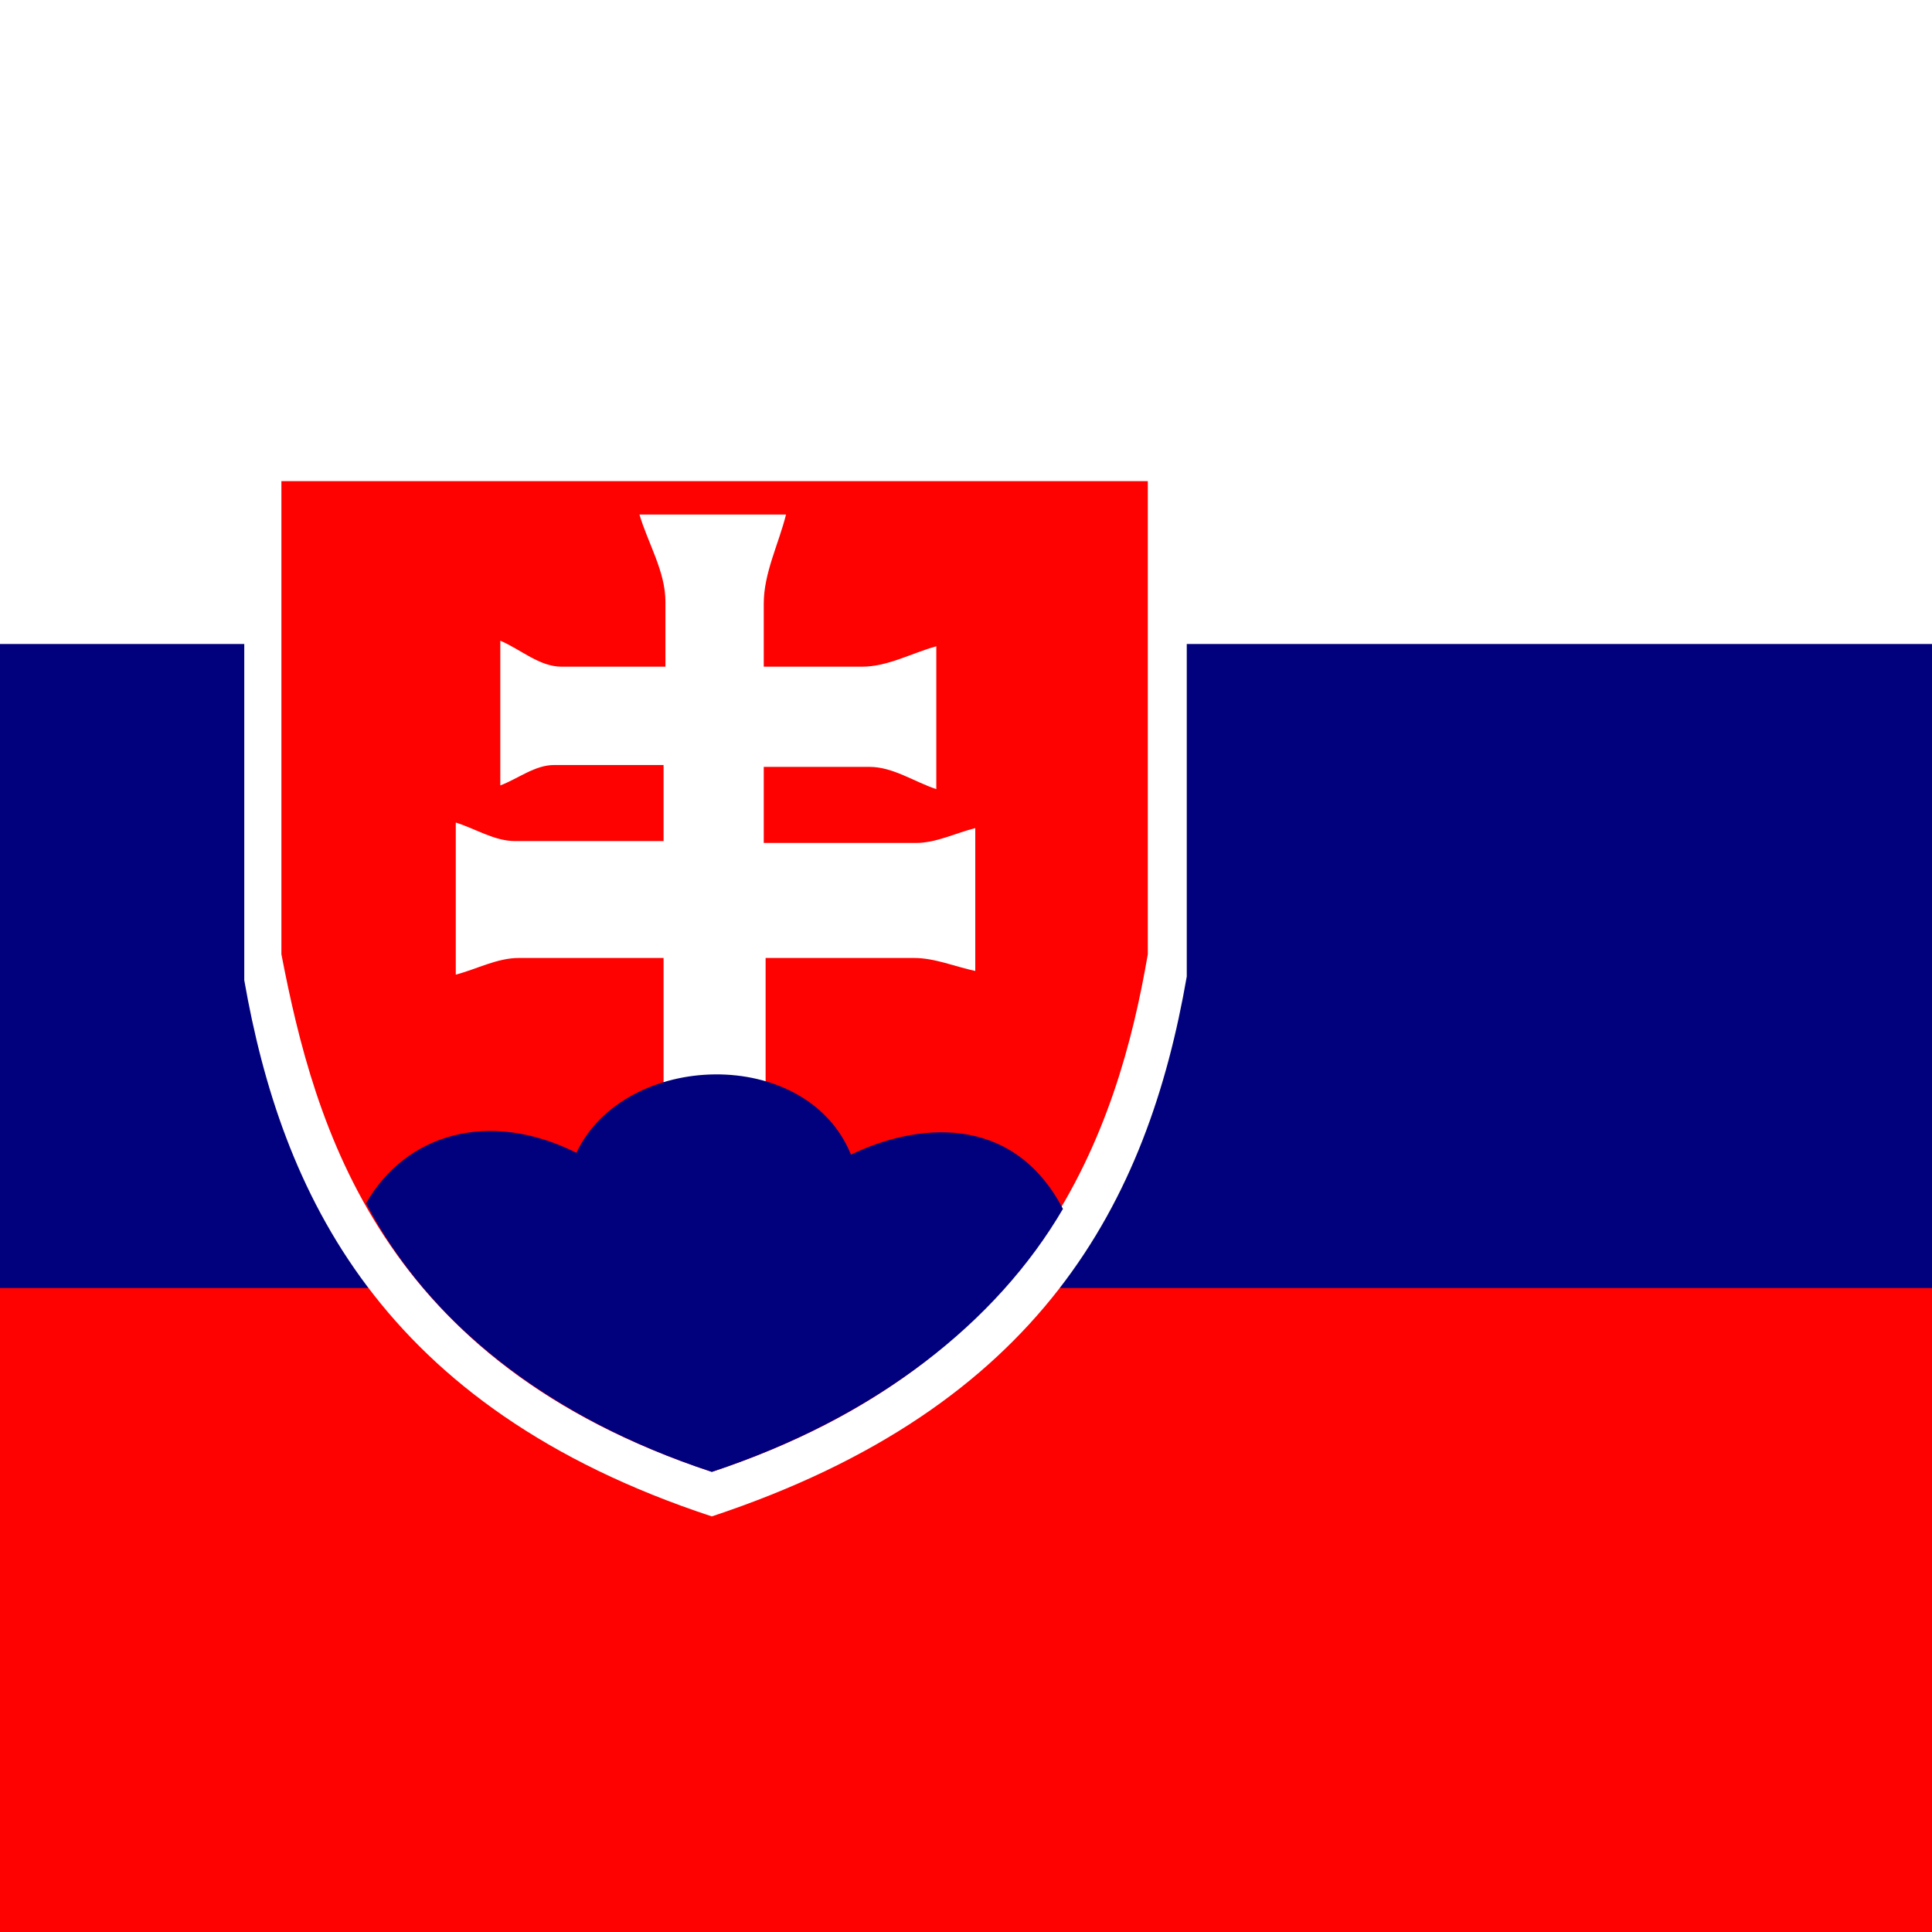
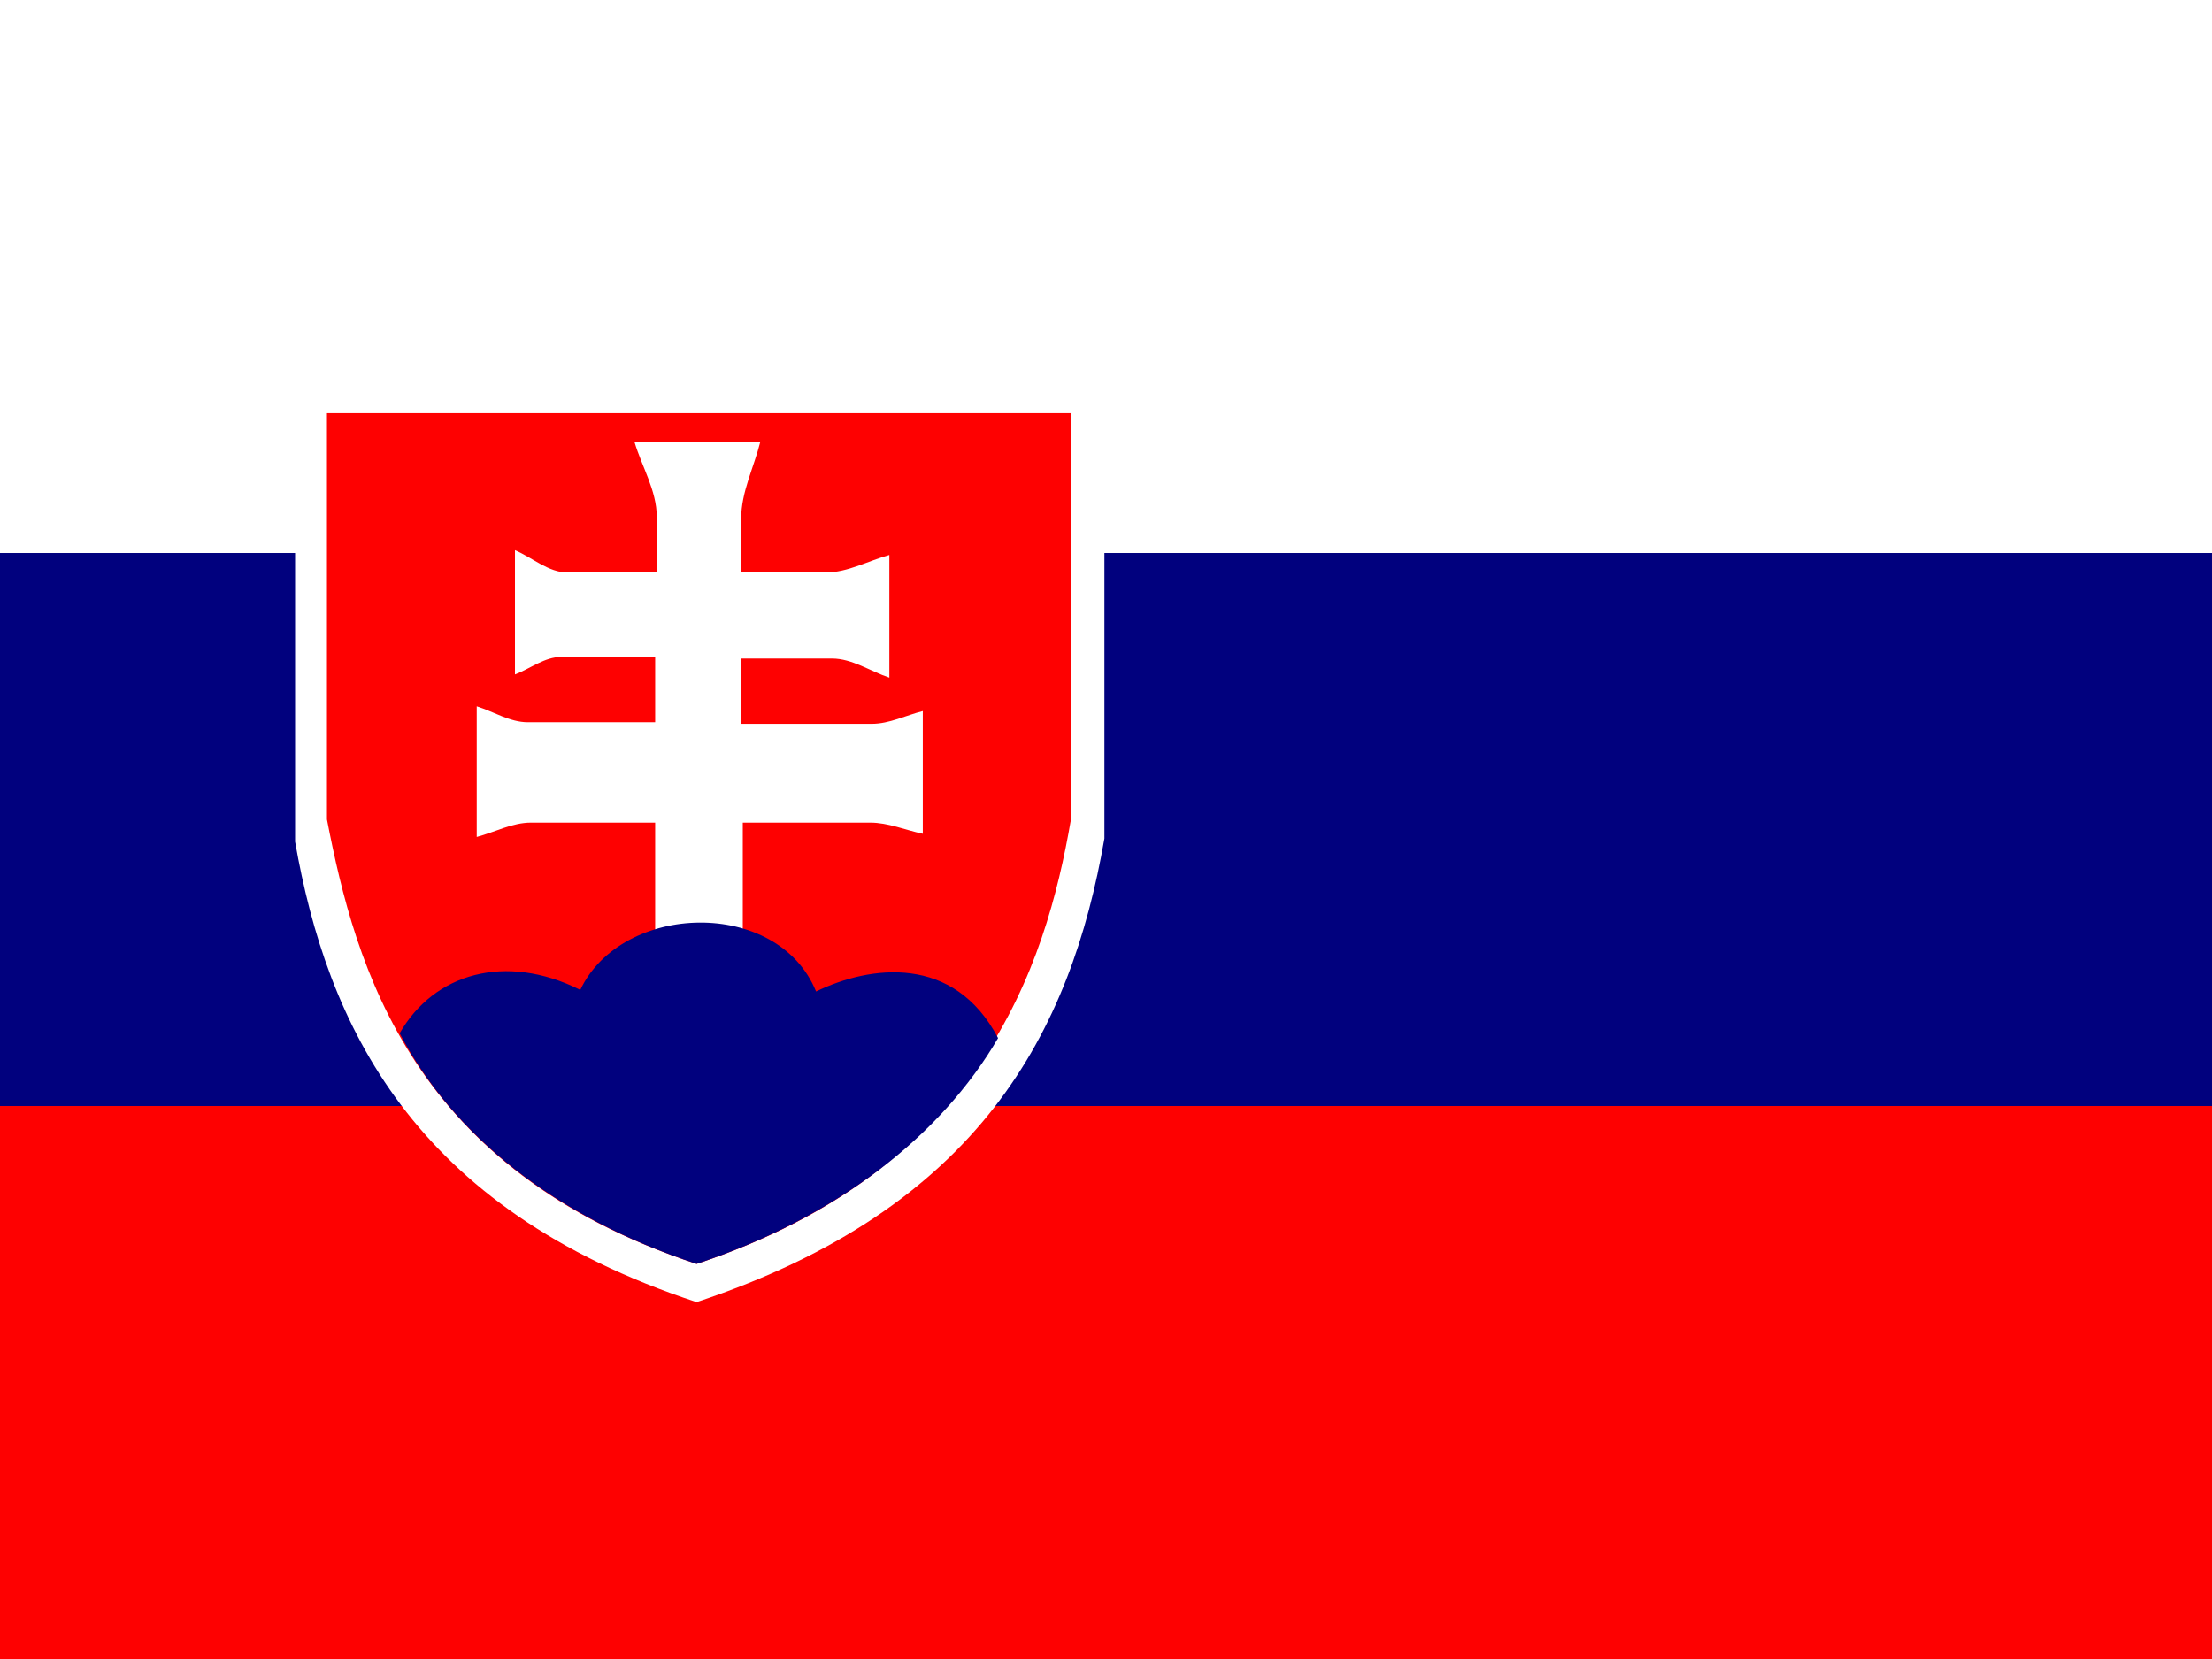
- <svg xmlns="http://www.w3.org/2000/svg" id="svg378" height="512" width="512" version="1" y="0" x="0">
+ <svg xmlns="http://www.w3.org/2000/svg" id="svg378" height="480" width="640" version="1" y="0" x="0">
  <defs id="defs380">
-     <clipPath id="clipPath4897" clipPathUnits="userSpaceOnUse">
-       <rect id="rect4899" fill-opacity="0.67" height="708.66" width="708.66" y="-0" x="95.503" />
+     <clipPath id="clipPath9628" clipPathUnits="userSpaceOnUse">
+       <rect id="rect9630" fill-opacity="0.67" height="512" width="682.67" y="0" x="-26.334" />
    </clipPath>
  </defs>
-   <g id="flag" fill-rule="evenodd" clip-path="url(#clipPath4897)" transform="matrix(.72249 0 0 .72249 -69 .0000024116)" stroke-width="1pt">
-     <rect id="rect171" height="708.66" width="1063" y="0" x="0" fill="#fff" />
-     <rect id="rect403" height="472.44" width="1063" y="236.22" x="0" fill="#01017e" />
-     <rect id="rect135" height="236.22" width="1063" y="472.44" x="0" fill="#fe0101" />
-     <path id="path150" d="m185.1 160.83v198.72c13.61 77.581 49.679 156.52 171.49 196.67 121.14-40.151 159.92-115.69 174.22-198.04v-197.35h-345.71z" fill="#fff" />
-     <path id="path140" d="m198.72 176.48v173.54c12.24 63.29 36.06 149.72 157.88 189.87 121.13-40.15 149.04-126.58 159.92-189.87v-173.54h-317.81z" fill="#fe0101" />
-     <path id="path153" d="m375.65 281.29v27.902h55.804c7.482 0 14.518-3.63 21.777-5.445v52.401c-7.486-1.588-14.805-4.763-22.458-4.763h-54.442v63.97l-37.43-1.361v-62.609h-53.081c-7.978 0-15.425 4.083-23.138 6.124v-55.803c7.259 2.268 14.172 6.805 21.777 6.805h54.442v-27.902h-40.151c-7.036 0-13.157 4.991-19.736 7.486v-53.081c7.486 3.176 14.326 9.527 22.458 9.527h38.11v-23.819c0-11.125-6.352-21.323-9.528-31.985h53.762c-2.722 10.889-8.166 21.442-8.166 32.666v23.138h36.068c9.411 0 18.148-4.99 27.222-7.485v52.401c-8.167-2.722-15.892-8.167-24.5-8.167h-38.79z" fill="#fff" />
-     <path id="path152" d="m306.92 422.84c-31.986-15.993-62.54-7.062-77.156 18.544 22.713 43.384 65.927 78.431 126.84 98.507 60.568-20.076 104.63-55.123 128.79-96.465-18.82-35.903-54.613-31.135-77.751-19.905-16.333-40.152-83.025-38.11-100.72-0.681z" fill="#01017e" />
+   <g id="flag" fill-rule="evenodd" clip-path="url(#clipPath9628)" transform="matrix(.9375 0 0 .9375 24.688 -.000003163)" stroke-width="1pt">
+     <rect id="rect171" height="512" width="768" y="0" x="-69" fill="#fff" />
+     <rect id="rect403" height="341.33" width="768" y="170.67" x="-69" fill="#01017e" />
+     <rect id="rect135" height="170.67" width="768" y="341.33" x="-69" fill="#fe0101" />
+     <path id="path150" d="m64.736 116.2v143.57c9.833 56.051 35.893 113.09 123.9 142.09 87.519-29.009 115.54-83.586 125.87-143.08v-142.59h-249.77z" fill="#fff" />
+     <path id="path140" d="m74.569 127.51v125.38c8.85 45.726 26.059 108.17 114.07 137.18 87.519-29.009 107.68-91.452 115.54-137.18v-125.38h-229.61z" fill="#fe0101" />
+     <path id="path153" d="m202.41 203.23v20.159h40.318c5.406 0 10.489-2.623 15.734-3.934v37.859c-5.409-1.147-10.696-3.441-16.226-3.441h-39.334v46.218l-27.043-0.983v-45.234h-38.35c-5.764 0-11.144 2.95-16.717 4.425v-40.317c5.245 1.639 10.239 4.917 15.734 4.917h39.334v-20.159h-29.009c-5.083 0-9.506 3.606-14.259 5.409v-38.35c5.409 2.295 10.35 6.883 16.226 6.883h27.534v-17.209c0-8.038-4.589-15.406-6.884-23.109h38.842c-1.967 7.867-5.9 15.492-5.9 23.601v16.717h26.059c6.799 0 13.112-3.605 19.668-5.408v37.859c-5.901-1.967-11.482-5.901-17.701-5.901h-28.025z" fill="#fff" />
+     <path id="path152" d="m152.75 305.5c-23.11-11.555-45.184-5.102-55.744 13.398 16.41 31.344 47.632 56.666 91.637 71.17 43.76-14.505 75.596-39.826 93.05-69.695-13.597-25.94-39.457-22.495-56.174-14.381-11.8-29.009-59.985-27.534-72.768-0.492z" fill="#01017e" />
  </g>
</svg>
